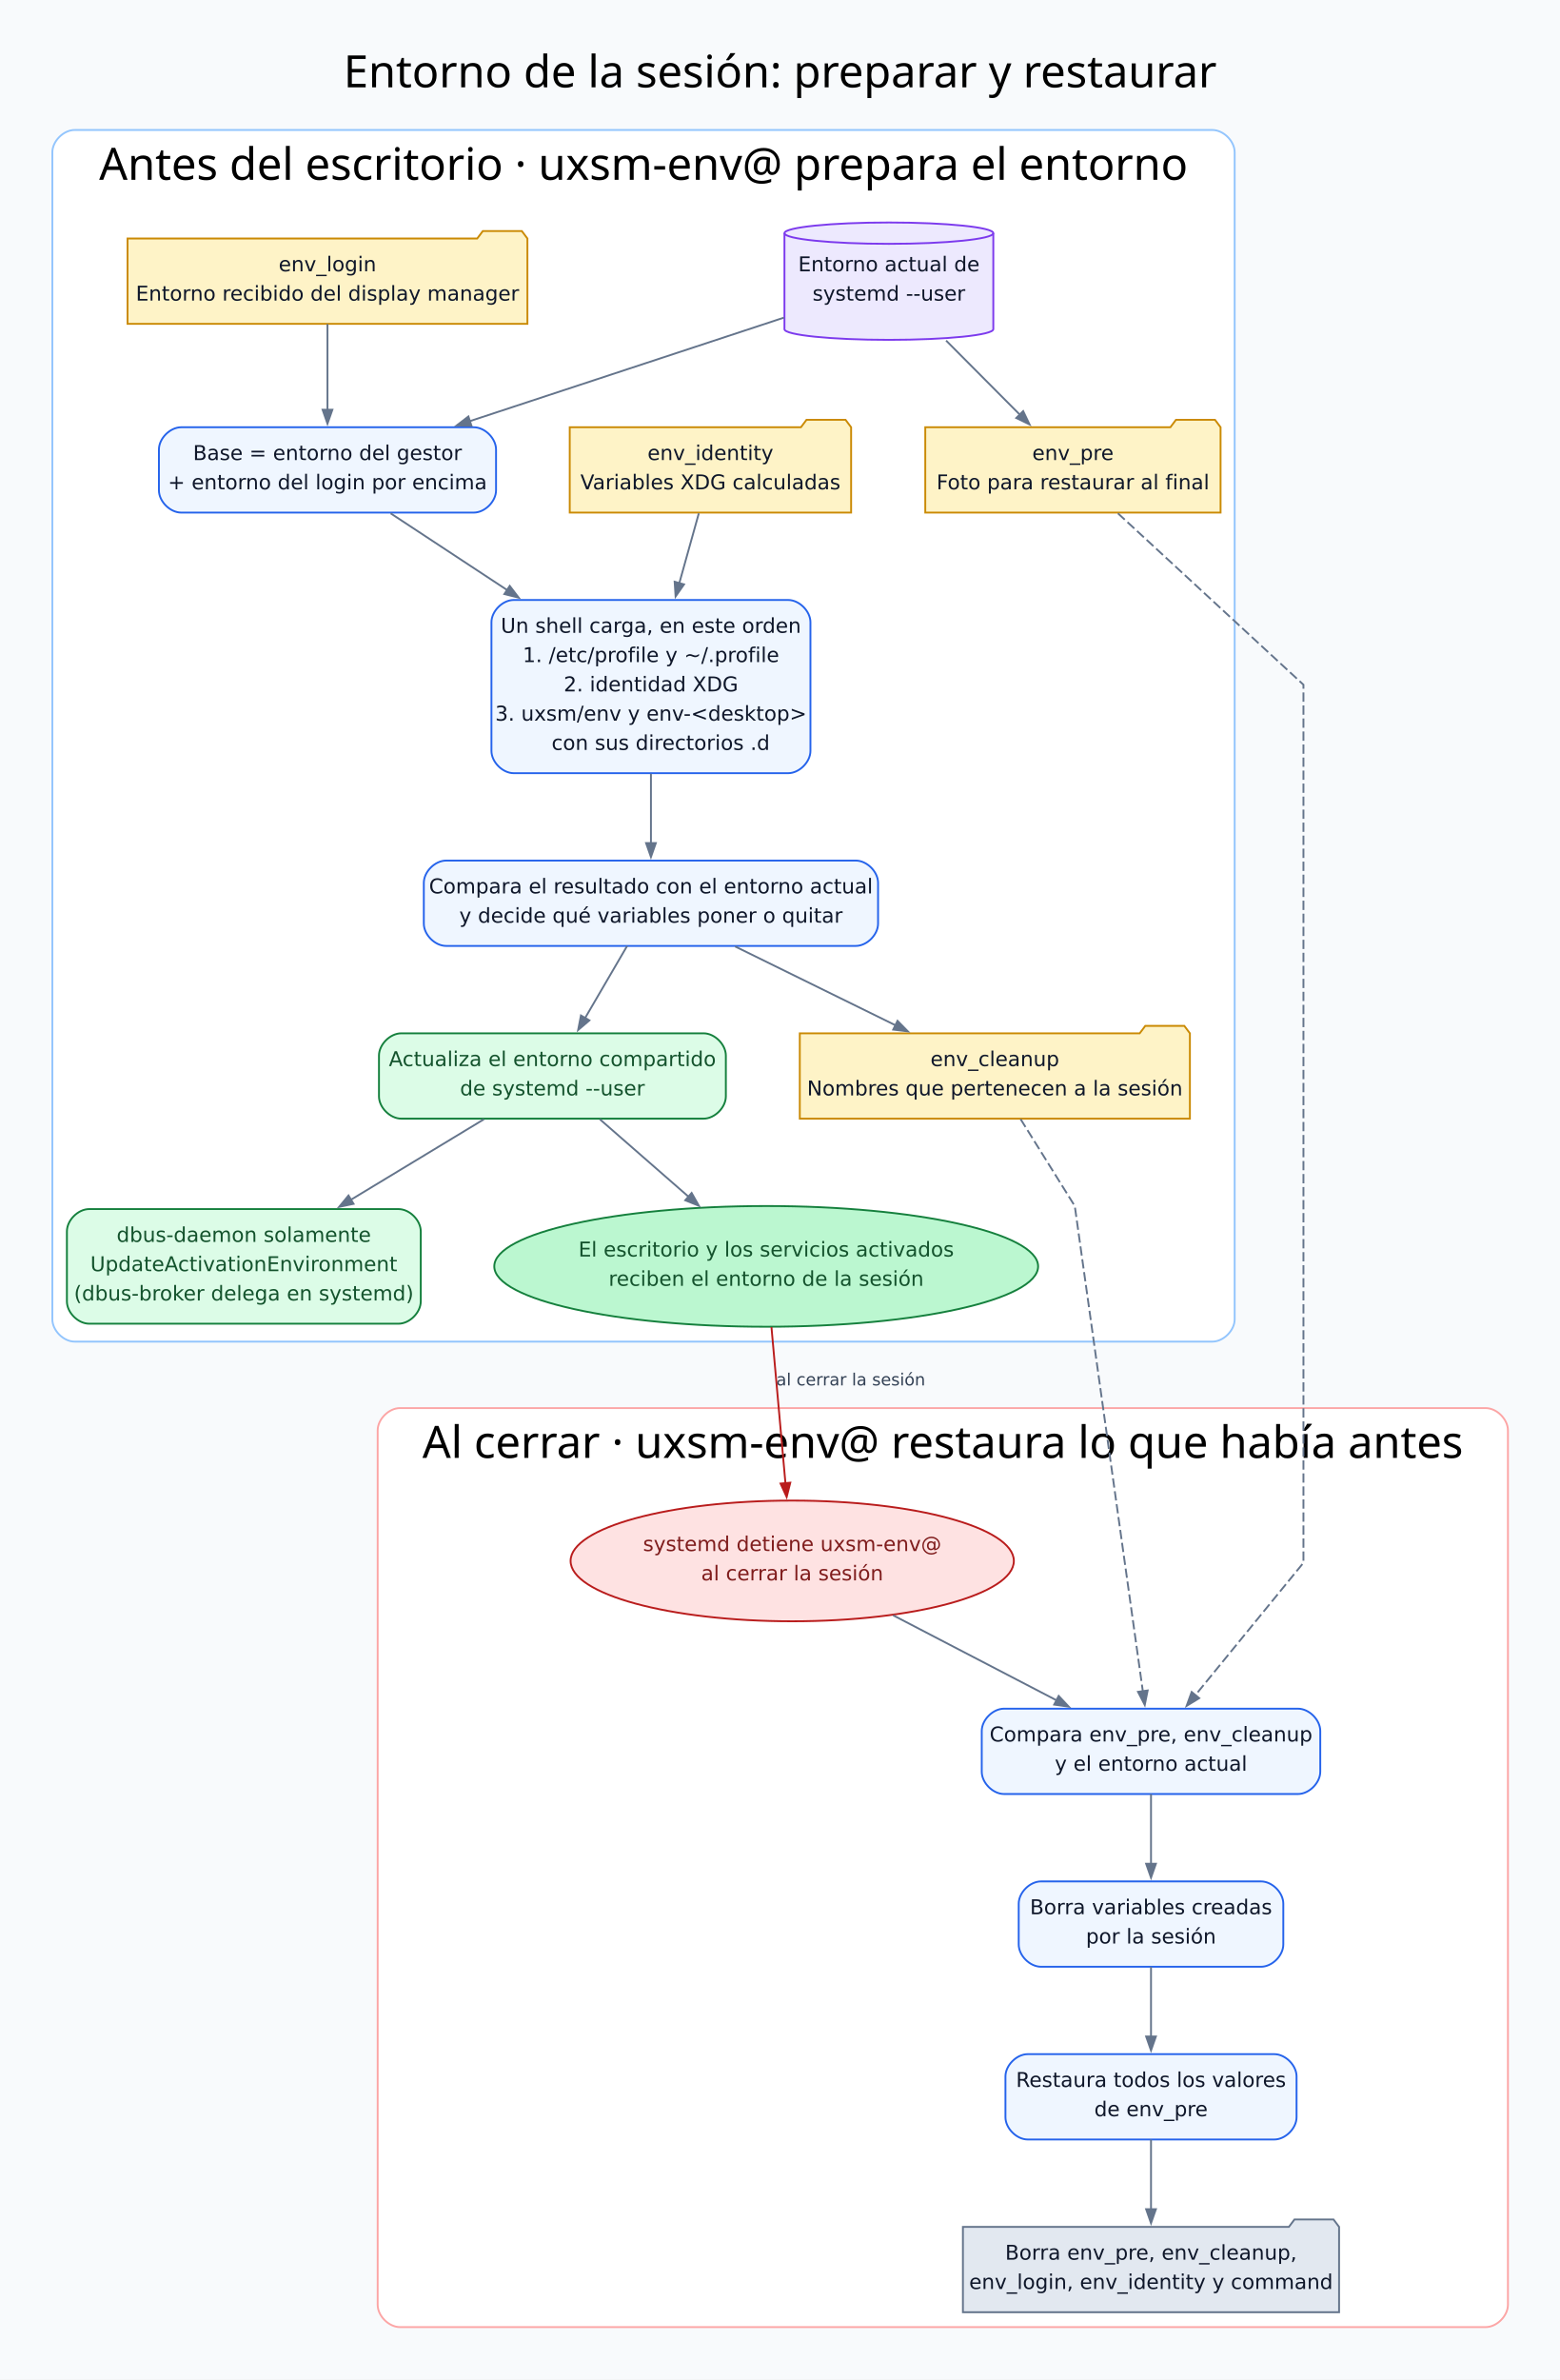
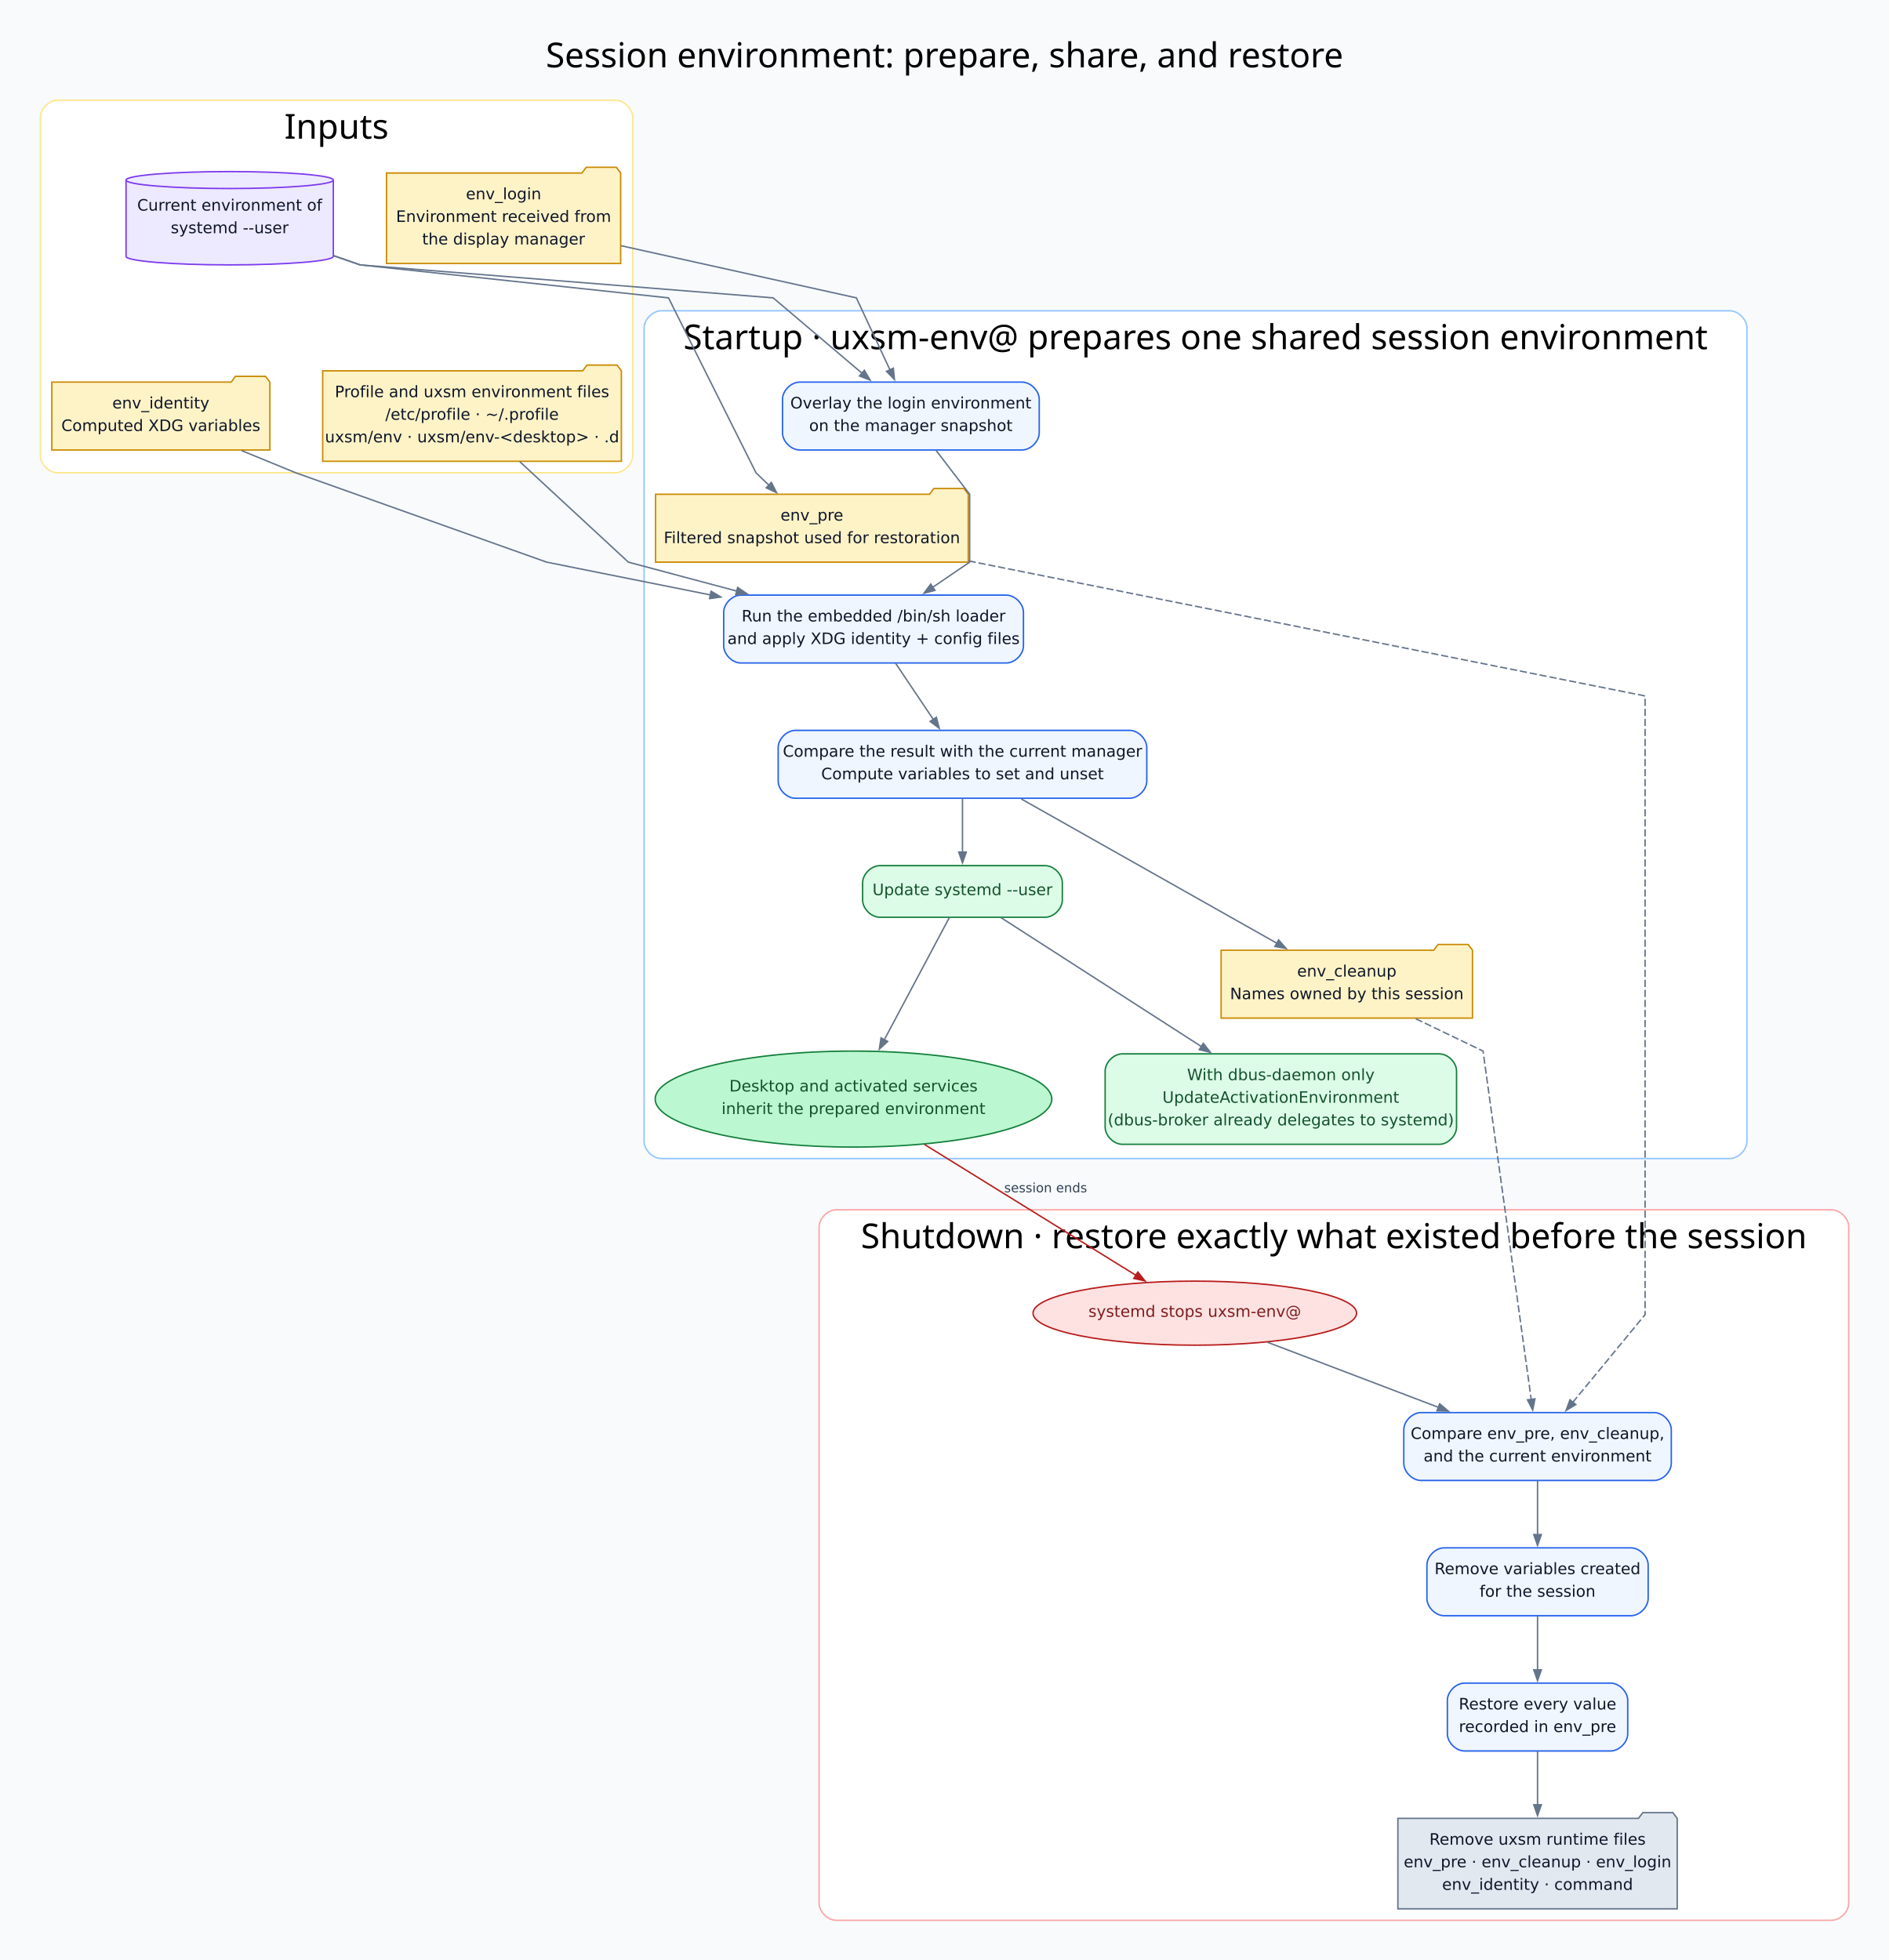
- <svg xmlns="http://www.w3.org/2000/svg" width="839pt" height="1280pt" viewBox="0.00 0.00 839.00 1280.00">
-   <g id="graph0" class="graph" transform="scale(1 1) rotate(0) translate(20.16 1259.55)">
-     <polygon fill="#f8fafc" stroke="none" points="-20.16,20.16 -20.16,-1259.55 819.16,-1259.55 819.16,20.16 -20.16,20.16" />
-     <text xml:space="preserve" text-anchor="middle" x="399.5" y="-1212.59" font-family="DejaVu Sans Bold" font-size="24.00">Entorno de la sesión: preparar y restaurar</text>
+ <svg xmlns="http://www.w3.org/2000/svg" width="1317pt" height="1367pt" viewBox="0.00 0.00 1317.00 1367.00">
+   <g id="graph0" class="graph" transform="scale(1 1) rotate(0) translate(20.16 1347.31)">
+     <polygon fill="#f8fafc" stroke="none" points="-20.16,20.16 -20.16,-1347.31 1297.16,-1347.31 1297.16,20.16 -20.16,20.16" />
+     <text xml:space="preserve" text-anchor="middle" x="638.5" y="-1300.35" font-family="DejaVu Sans Bold" font-size="24.00">Session environment: prepare, share, and restore</text>
    <g id="clust1" class="cluster">
-       <path fill="#ffffff" stroke="#93c5fd" d="M20,-538.01C20,-538.01 632,-538.01 632,-538.01 638,-538.01 644,-544.01 644,-550.01 644,-550.01 644,-1177.64 644,-1177.64 644,-1183.64 638,-1189.64 632,-1189.64 632,-1189.64 20,-1189.64 20,-1189.64 14,-1189.64 8,-1183.64 8,-1177.64 8,-1177.64 8,-550.01 8,-550.01 8,-544.01 14,-538.01 20,-538.01" />
-       <text xml:space="preserve" text-anchor="middle" x="326" y="-1162.84" font-family="DejaVu Sans Bold" font-size="24.00">Antes del escritorio · uxsm-env@ prepara el entorno</text>
+       <path fill="#ffffff" stroke="#fde68a" d="M20,-1017.59C20,-1017.59 409,-1017.59 409,-1017.59 415,-1017.59 421,-1023.59 421,-1029.59 421,-1029.59 421,-1265.4 421,-1265.4 421,-1271.4 415,-1277.4 409,-1277.4 409,-1277.4 20,-1277.4 20,-1277.4 14,-1277.4 8,-1271.4 8,-1265.4 8,-1265.4 8,-1029.59 8,-1029.59 8,-1023.59 14,-1017.59 20,-1017.59" />
+       <text xml:space="preserve" text-anchor="middle" x="214.5" y="-1250.6" font-family="DejaVu Sans Bold" font-size="24.00">Inputs</text>
    </g>
    <g id="clust2" class="cluster">
-       <path fill="#ffffff" stroke="#fca5a5" d="M195,-8C195,-8 779,-8 779,-8 785,-8 791,-14 791,-20 791,-20 791,-490.26 791,-490.26 791,-496.26 785,-502.26 779,-502.26 779,-502.26 195,-502.26 195,-502.26 189,-502.26 183,-496.26 183,-490.26 183,-490.26 183,-20 183,-20 183,-14 189,-8 195,-8" />
-       <text xml:space="preserve" text-anchor="middle" x="487" y="-475.46" font-family="DejaVu Sans Bold" font-size="24.00">Al cerrar · uxsm-env@ restaura lo que había antes</text>
+       <path fill="#ffffff" stroke="#93c5fd" d="M441,-539.29C441,-539.29 1186,-539.29 1186,-539.29 1192,-539.29 1198,-545.29 1198,-551.29 1198,-551.29 1198,-1118.56 1198,-1118.56 1198,-1124.56 1192,-1130.56 1186,-1130.56 1186,-1130.56 441,-1130.56 441,-1130.56 435,-1130.56 429,-1124.56 429,-1118.56 429,-1118.56 429,-551.29 429,-551.29 429,-545.29 435,-539.29 441,-539.29" />
+       <text xml:space="preserve" text-anchor="middle" x="813.5" y="-1103.76" font-family="DejaVu Sans Bold" font-size="24.00">Startup · uxsm-env@ prepares one shared session environment</text>
+     </g>
+     <g id="clust3" class="cluster">
+       <path fill="#ffffff" stroke="#fca5a5" d="M563,-8C563,-8 1257,-8 1257,-8 1263,-8 1269,-14 1269,-20 1269,-20 1269,-491.54 1269,-491.54 1269,-497.54 1263,-503.54 1257,-503.54 1257,-503.54 563,-503.54 563,-503.54 557,-503.54 551,-497.54 551,-491.54 551,-491.54 551,-20 551,-20 551,-14 557,-8 563,-8" />
+       <text xml:space="preserve" text-anchor="middle" x="910" y="-476.74" font-family="DejaVu Sans Bold" font-size="24.00">Shutdown · restore exactly what existed before the session</text>
    </g>
    <g id="node1" class="node">
-       <polygon fill="#fef3c7" stroke="#ca8a04" points="263.55,-1131.28 260.55,-1135.28 239.55,-1135.28 236.55,-1131.28 48.45,-1131.28 48.45,-1085.38 263.55,-1085.38 263.55,-1131.28" />
-       <text xml:space="preserve" text-anchor="middle" x="156" y="-1113.63" font-family="DejaVu Sans" font-size="11.00" fill="#0f172a">env_login</text>
-       <text xml:space="preserve" text-anchor="middle" x="156" y="-1097.88" font-family="DejaVu Sans" font-size="11.00" fill="#0f172a">Entorno recibido del display manager</text>
+       <path fill="#ede9fe" stroke="#7c3aed" d="M212.27,-1221.73C212.27,-1225 179.88,-1227.65 140,-1227.65 100.12,-1227.65 67.73,-1225 67.73,-1221.73 67.73,-1221.73 67.73,-1168.48 67.73,-1168.48 67.73,-1165.21 100.12,-1162.56 140,-1162.56 179.88,-1162.56 212.27,-1165.21 212.27,-1168.48 212.27,-1168.48 212.27,-1221.73 212.27,-1221.73" />
+       <path fill="none" stroke="#7c3aed" d="M212.27,-1221.73C212.27,-1218.47 179.88,-1215.82 140,-1215.82 100.12,-1215.82 67.73,-1218.47 67.73,-1221.73" />
+       <text xml:space="preserve" text-anchor="middle" x="140" y="-1200.41" font-family="DejaVu Sans" font-size="11.00" fill="#0f172a">Current environment of</text>
+       <text xml:space="preserve" text-anchor="middle" x="140" y="-1184.66" font-family="DejaVu Sans" font-size="11.00" fill="#0f172a">systemd --user</text>
    </g>
    <g id="node5" class="node">
-       <path fill="#eff6ff" stroke="#2563eb" d="M234.68,-1029.77C234.68,-1029.77 77.32,-1029.77 77.32,-1029.77 71.32,-1029.77 65.33,-1023.77 65.33,-1017.77 65.33,-1017.77 65.33,-995.87 65.33,-995.87 65.33,-989.87 71.33,-983.87 77.33,-983.87 77.33,-983.87 234.68,-983.87 234.68,-983.87 240.68,-983.87 246.68,-989.87 246.68,-995.87 246.68,-995.87 246.68,-1017.77 246.68,-1017.77 246.68,-1023.77 240.68,-1029.77 234.68,-1029.77" />
-       <text xml:space="preserve" text-anchor="middle" x="156" y="-1012.12" font-family="DejaVu Sans" font-size="11.00" fill="#0f172a">Base = entorno del gestor</text>
-       <text xml:space="preserve" text-anchor="middle" x="156" y="-996.37" font-family="DejaVu Sans" font-size="11.00" fill="#0f172a">+ entorno del login por encima</text>
+       <polygon fill="#fef3c7" stroke="#ca8a04" points="655.02,-1002.59 652.02,-1006.59 631.02,-1006.59 628.02,-1002.59 436.98,-1002.59 436.98,-955.25 655.02,-955.25 655.02,-1002.59" />
+       <text xml:space="preserve" text-anchor="middle" x="546" y="-984.22" font-family="DejaVu Sans" font-size="11.00" fill="#0f172a">env_pre</text>
+       <text xml:space="preserve" text-anchor="middle" x="546" y="-968.47" font-family="DejaVu Sans" font-size="11.00" fill="#0f172a">Filtered snapshot used for restoration</text>
+     </g>
+     <g id="edge11" class="edge">
+       <path fill="none" stroke="#64748b" d="M212.58,-1168.94C223.4,-1165.19 231,-1162.56 231,-1162.56 231,-1162.56 446,-1139.56 446,-1139.56 446,-1139.56 507,-1017.59 507,-1017.59 507,-1017.59 510.88,-1013.84 516.2,-1008.71" />
+       <polygon fill="#64748b" stroke="#64748b" points="517.75,-1010.86 521.33,-1003.76 514.11,-1007.08 517.75,-1010.86" />
+     </g>
+     <g id="node6" class="node">
+       <path fill="#eff6ff" stroke="#2563eb" d="M692.52,-1080.81C692.52,-1080.81 537.48,-1080.81 537.48,-1080.81 531.48,-1080.81 525.48,-1074.81 525.48,-1068.81 525.48,-1068.81 525.48,-1045.47 525.48,-1045.47 525.48,-1039.47 531.48,-1033.47 537.48,-1033.47 537.48,-1033.47 692.52,-1033.47 692.52,-1033.47 698.52,-1033.47 704.52,-1039.47 704.52,-1045.47 704.52,-1045.47 704.52,-1068.81 704.52,-1068.81 704.52,-1074.81 698.52,-1080.81 692.52,-1080.81" />
+       <text xml:space="preserve" text-anchor="middle" x="615" y="-1062.44" font-family="DejaVu Sans" font-size="11.00" fill="#0f172a">Overlay the login environment</text>
+       <text xml:space="preserve" text-anchor="middle" x="615" y="-1046.69" font-family="DejaVu Sans" font-size="11.00" fill="#0f172a">on the manager snapshot</text>
+     </g>
+     <g id="edge12" class="edge">
+       <path fill="none" stroke="#64748b" d="M212.58,-1168.94C223.4,-1165.19 231,-1162.56 231,-1162.56 231,-1162.56 519,-1139.56 519,-1139.56 519,-1139.56 553.3,-1110.46 580.9,-1087.06" />
+       <polygon fill="#64748b" stroke="#64748b" points="582.57,-1089.08 586.59,-1082.23 579.17,-1085.08 582.57,-1089.08" />
+     </g>
+     <g id="node2" class="node">
+       <polygon fill="#fef3c7" stroke="#ca8a04" points="412.64,-1226.65 409.64,-1230.65 388.64,-1230.65 385.64,-1226.65 249.36,-1226.65 249.36,-1163.56 412.64,-1163.56 412.64,-1226.65" />
+       <text xml:space="preserve" text-anchor="middle" x="331" y="-1208.28" font-family="DejaVu Sans" font-size="11.00" fill="#0f172a">env_login</text>
+       <text xml:space="preserve" text-anchor="middle" x="331" y="-1192.53" font-family="DejaVu Sans" font-size="11.00" fill="#0f172a">Environment received from</text>
+       <text xml:space="preserve" text-anchor="middle" x="331" y="-1176.78" font-family="DejaVu Sans" font-size="11.00" fill="#0f172a">the display manager</text>
+     </g>
+     <g id="edge13" class="edge">
+       <path fill="none" stroke="#64748b" d="M412.91,-1175.94C484.48,-1160.07 577,-1139.56 577,-1139.56 577,-1139.56 589.79,-1112.16 600.52,-1089.16" />
+       <polygon fill="#64748b" stroke="#64748b" points="602.78,-1090.53 603.57,-1082.62 598.02,-1088.31 602.78,-1090.53" />
+     </g>
+     <g id="node3" class="node">
+       <polygon fill="#fef3c7" stroke="#ca8a04" points="168.02,-1080.81 165.02,-1084.81 144.02,-1084.81 141.02,-1080.81 15.98,-1080.81 15.98,-1033.47 168.02,-1033.47 168.02,-1080.81" />
+       <text xml:space="preserve" text-anchor="middle" x="92" y="-1062.44" font-family="DejaVu Sans" font-size="11.00" fill="#0f172a">env_identity</text>
+       <text xml:space="preserve" text-anchor="middle" x="92" y="-1046.69" font-family="DejaVu Sans" font-size="11.00" fill="#0f172a">Computed XDG variables</text>
+     </g>
+     <g id="node7" class="node">
+       <path fill="#eff6ff" stroke="#2563eb" d="M681.52,-932.25C681.52,-932.25 496.48,-932.25 496.48,-932.25 490.48,-932.25 484.48,-926.25 484.48,-920.25 484.48,-920.25 484.48,-896.91 484.48,-896.91 484.48,-890.91 490.48,-884.91 496.48,-884.91 496.48,-884.91 681.52,-884.91 681.52,-884.91 687.52,-884.91 693.52,-890.91 693.52,-896.91 693.52,-896.91 693.52,-920.25 693.52,-920.25 693.52,-926.25 687.52,-932.25 681.52,-932.25" />
+       <text xml:space="preserve" text-anchor="middle" x="589" y="-913.88" font-family="DejaVu Sans" font-size="11.00" fill="#0f172a">Run the embedded /bin/sh loader</text>
+       <text xml:space="preserve" text-anchor="middle" x="589" y="-898.13" font-family="DejaVu Sans" font-size="11.00" fill="#0f172a">and apply XDG identity + config files</text>
+     </g>
+     <g id="edge14" class="edge">
+       <path fill="none" stroke="#64748b" d="M148.31,-1033.05C168.33,-1024.84 186,-1017.59 186,-1017.59 186,-1017.59 361,-955.25 361,-955.25 361,-955.25 418.15,-943.81 475.23,-932.37" />
+       <polygon fill="#64748b" stroke="#64748b" points="475.69,-934.96 482.53,-930.91 474.66,-929.81 475.69,-934.96" />
+     </g>
+     <g id="node4" class="node">
+       <polygon fill="#fef3c7" stroke="#ca8a04" points="413.14,-1088.68 410.14,-1092.68 389.14,-1092.68 386.14,-1088.68 204.86,-1088.68 204.86,-1025.59 413.14,-1025.59 413.14,-1088.68" />
+       <text xml:space="preserve" text-anchor="middle" x="309" y="-1070.31" font-family="DejaVu Sans" font-size="11.00" fill="#0f172a">Profile and uxsm environment files</text>
+       <text xml:space="preserve" text-anchor="middle" x="309" y="-1054.56" font-family="DejaVu Sans" font-size="11.00" fill="#0f172a">/etc/profile · ~/.profile</text>
+       <text xml:space="preserve" text-anchor="middle" x="309" y="-1038.81" font-family="DejaVu Sans" font-size="11.00" fill="#0f172a">uxsm/env · uxsm/env-&lt;desktop&gt; · .d</text>
+     </g>
+     <g id="edge15" class="edge">
+       <path fill="none" stroke="#64748b" d="M342.3,-1025.32C374.35,-995.65 418,-955.25 418,-955.25 418,-955.25 454.54,-945.5 493.83,-935" />
+       <polygon fill="#64748b" stroke="#64748b" points="494.22,-937.62 500.79,-933.14 492.86,-932.54 494.22,-937.62" />
+     </g>
+     <g id="node14" class="node">
+       <path fill="#eff6ff" stroke="#2563eb" d="M1133.27,-362.11C1133.27,-362.11 970.73,-362.11 970.73,-362.11 964.73,-362.11 958.73,-356.11 958.73,-350.11 958.73,-350.11 958.73,-326.77 958.73,-326.77 958.73,-320.77 964.73,-314.77 970.73,-314.77 970.73,-314.77 1133.27,-314.77 1133.27,-314.77 1139.27,-314.77 1145.27,-320.77 1145.27,-326.77 1145.27,-326.77 1145.27,-350.11 1145.27,-350.11 1145.27,-356.11 1139.27,-362.11 1133.27,-362.11" />
+       <text xml:space="preserve" text-anchor="middle" x="1052" y="-343.74" font-family="DejaVu Sans" font-size="11.00" fill="#0f172a">Compare env_pre, env_cleanup,</text>
+       <text xml:space="preserve" text-anchor="middle" x="1052" y="-327.99" font-family="DejaVu Sans" font-size="11.00" fill="#0f172a">and the current environment</text>
+     </g>
+     <g id="edge17" class="edge">
+       <path fill="none" stroke="#64748b" stroke-dasharray="5,2" d="M655.28,-956.1C823.58,-922.5 1127,-861.91 1127,-861.91 1127,-861.91 1127,-861.91 1127,-430.45 1127,-430.45 1098.47,-395.83 1076.6,-369.29" />
+       <polygon fill="#64748b" stroke="#64748b" points="1078.68,-367.69 1071.89,-363.57 1074.63,-371.03 1078.68,-367.69" />
+     </g>
+     <g id="edge1" class="edge">
+       <path fill="none" stroke="#64748b" d="M632.63,-1033.12C643.74,-1018.61 656,-1002.59 656,-1002.59 656,-1002.59 656,-955.25 656,-955.25 656,-955.25 644.04,-947.1 630.23,-937.69" />
+       <polygon fill="#64748b" stroke="#64748b" points="631.82,-935.59 624.14,-933.54 628.86,-939.93 631.82,-935.59" />
+     </g>
+     <g id="node8" class="node">
+       <path fill="#eff6ff" stroke="#2563eb" d="M767.52,-837.91C767.52,-837.91 534.48,-837.91 534.48,-837.91 528.48,-837.91 522.48,-831.91 522.48,-825.91 522.48,-825.91 522.48,-802.57 522.48,-802.57 522.48,-796.57 528.48,-790.57 534.48,-790.57 534.48,-790.57 767.52,-790.57 767.52,-790.57 773.52,-790.57 779.52,-796.57 779.52,-802.57 779.52,-802.57 779.52,-825.91 779.52,-825.91 779.52,-831.91 773.52,-837.91 767.52,-837.91" />
+       <text xml:space="preserve" text-anchor="middle" x="651" y="-819.54" font-family="DejaVu Sans" font-size="11.00" fill="#0f172a">Compare the result with the current manager</text>
+       <text xml:space="preserve" text-anchor="middle" x="651" y="-803.79" font-family="DejaVu Sans" font-size="11.00" fill="#0f172a">Compute variables to set and unset</text>
+     </g>
+     <g id="edge2" class="edge">
+       <path fill="none" stroke="#64748b" d="M604.33,-884.76C612.3,-872.88 622.15,-858.21 630.74,-845.41" />
+       <polygon fill="#64748b" stroke="#64748b" points="632.79,-847.07 634.79,-839.38 628.43,-844.15 632.79,-847.07" />
+     </g>
+     <g id="node9" class="node">
+       <polygon fill="#fef3c7" stroke="#ca8a04" points="1006.64,-684.57 1003.64,-688.57 982.64,-688.57 979.64,-684.57 831.36,-684.57 831.36,-637.23 1006.64,-637.23 1006.64,-684.57" />
+       <text xml:space="preserve" text-anchor="middle" x="919" y="-666.2" font-family="DejaVu Sans" font-size="11.00" fill="#0f172a">env_cleanup</text>
+       <text xml:space="preserve" text-anchor="middle" x="919" y="-650.45" font-family="DejaVu Sans" font-size="11.00" fill="#0f172a">Names owned by this session</text>
    </g>
    <g id="edge3" class="edge">
-       <path fill="none" stroke="#64748b" d="M156,-1085.25C156,-1071.69 156,-1054.1 156,-1039.12" />
-       <polygon fill="#64748b" stroke="#64748b" points="158.63,-1039.2 156,-1031.7 153.38,-1039.2 158.63,-1039.2" />
+       <path fill="none" stroke="#64748b" d="M692,-790.09C739.97,-763 819.34,-718.18 870.38,-689.36" />
+       <polygon fill="#64748b" stroke="#64748b" points="871.45,-691.77 876.69,-685.8 868.87,-687.2 871.45,-691.77" />
    </g>
-     <g id="node2" class="node">
-       <polygon fill="#fef3c7" stroke="#ca8a04" points="437.68,-1029.77 434.68,-1033.77 413.68,-1033.77 410.68,-1029.77 286.32,-1029.77 286.32,-983.87 437.68,-983.87 437.68,-1029.77" />
-       <text xml:space="preserve" text-anchor="middle" x="362" y="-1012.12" font-family="DejaVu Sans" font-size="11.00" fill="#0f172a">env_identity</text>
-       <text xml:space="preserve" text-anchor="middle" x="362" y="-996.37" font-family="DejaVu Sans" font-size="11.00" fill="#0f172a">Variables XDG calculadas</text>
-     </g>
-     <g id="node6" class="node">
-       <path fill="#eff6ff" stroke="#2563eb" d="M403.8,-936.87C403.8,-936.87 256.2,-936.87 256.2,-936.87 250.2,-936.87 244.2,-930.87 244.2,-924.87 244.2,-924.87 244.2,-855.72 244.2,-855.72 244.2,-849.72 250.2,-843.72 256.2,-843.72 256.2,-843.72 403.8,-843.72 403.8,-843.72 409.8,-843.72 415.8,-849.72 415.8,-855.72 415.8,-855.72 415.8,-924.87 415.8,-924.87 415.8,-930.87 409.8,-936.87 403.8,-936.87" />
-       <text xml:space="preserve" text-anchor="middle" x="330" y="-919.22" font-family="DejaVu Sans" font-size="11.00" fill="#0f172a">Un shell carga, en este orden</text>
-       <text xml:space="preserve" text-anchor="middle" x="330" y="-903.47" font-family="DejaVu Sans" font-size="11.00" fill="#0f172a">1. /etc/profile y ~/.profile</text>
-       <text xml:space="preserve" text-anchor="middle" x="330" y="-887.72" font-family="DejaVu Sans" font-size="11.00" fill="#0f172a">2. identidad XDG</text>
-       <text xml:space="preserve" text-anchor="middle" x="330" y="-871.97" font-family="DejaVu Sans" font-size="11.00" fill="#0f172a">3. uxsm/env y env-&lt;desktop&gt;</text>
-       <text xml:space="preserve" text-anchor="middle" x="330" y="-856.22" font-family="DejaVu Sans" font-size="11.00" fill="#0f172a">   con sus directorios .d</text>
+     <g id="node10" class="node">
+       <path fill="#dcfce7" stroke="#15803d" d="M708.64,-743.57C708.64,-743.57 593.36,-743.57 593.36,-743.57 587.36,-743.57 581.36,-737.57 581.36,-731.57 581.36,-731.57 581.36,-719.57 581.36,-719.57 581.36,-713.57 587.36,-707.57 593.36,-707.57 593.36,-707.57 708.64,-707.57 708.64,-707.57 714.64,-707.57 720.64,-713.57 720.64,-719.57 720.64,-719.57 720.64,-731.57 720.64,-731.57 720.64,-737.57 714.64,-743.57 708.64,-743.57" />
+       <text xml:space="preserve" text-anchor="middle" x="651" y="-723" font-family="DejaVu Sans" font-size="11.00" fill="#14532d">Update systemd --user</text>
    </g>
    <g id="edge4" class="edge">
-       <path fill="none" stroke="#64748b" d="M355.75,-983.47C352.74,-972.68 348.98,-959.23 345.27,-945.95" />
-       <polygon fill="#64748b" stroke="#64748b" points="347.8,-945.26 343.26,-938.75 342.75,-946.68 347.8,-945.26" />
+       <path fill="none" stroke="#64748b" d="M651,-790.47C651,-778.88 651,-764.74 651,-752.7" />
+       <polygon fill="#64748b" stroke="#64748b" points="653.63,-753.01 651,-745.51 648.38,-753.01 653.63,-753.01" />
    </g>
-     <g id="node3" class="node">
-       <path fill="#ede9fe" stroke="#7c3aed" d="M514.17,-1134.15C514.17,-1137.32 489,-1139.89 458,-1139.89 427,-1139.89 401.82,-1137.32 401.82,-1134.15 401.82,-1134.15 401.82,-1082.51 401.82,-1082.51 401.82,-1079.35 427,-1076.77 458,-1076.77 489,-1076.77 514.17,-1079.35 514.17,-1082.51 514.17,-1082.51 514.17,-1134.15 514.17,-1134.15" />
-       <path fill="none" stroke="#7c3aed" d="M514.17,-1134.15C514.17,-1130.98 489,-1128.41 458,-1128.41 427,-1128.41 401.82,-1130.98 401.82,-1134.15" />
-       <text xml:space="preserve" text-anchor="middle" x="458" y="-1113.63" font-family="DejaVu Sans" font-size="11.00" fill="#0f172a">Entorno actual de</text>
-       <text xml:space="preserve" text-anchor="middle" x="458" y="-1097.88" font-family="DejaVu Sans" font-size="11.00" fill="#0f172a">systemd --user</text>
+     <g id="edge18" class="edge">
+       <path fill="none" stroke="#64748b" stroke-dasharray="5,2" d="M967.06,-636.8C990.62,-625.47 1014,-614.23 1014,-614.23 1014,-614.23 1037.63,-443.37 1047.62,-371.11" />
+       <polygon fill="#64748b" stroke="#64748b" points="1050.19,-371.68 1048.62,-363.9 1044.99,-370.97 1050.19,-371.68" />
    </g>
-     <g id="node4" class="node">
-       <polygon fill="#fef3c7" stroke="#ca8a04" points="636.42,-1029.77 633.42,-1033.77 612.42,-1033.77 609.42,-1029.77 477.57,-1029.77 477.57,-983.87 636.42,-983.87 636.42,-1029.77" />
-       <text xml:space="preserve" text-anchor="middle" x="557" y="-1012.12" font-family="DejaVu Sans" font-size="11.00" fill="#0f172a">env_pre</text>
-       <text xml:space="preserve" text-anchor="middle" x="557" y="-996.37" font-family="DejaVu Sans" font-size="11.00" fill="#0f172a">Foto para restaurar al final</text>
+     <g id="node11" class="node">
+       <path fill="#dcfce7" stroke="#15803d" d="M983.52,-612.3C983.52,-612.3 762.48,-612.3 762.48,-612.3 756.48,-612.3 750.48,-606.3 750.48,-600.3 750.48,-600.3 750.48,-561.21 750.48,-561.21 750.48,-555.21 756.48,-549.21 762.48,-549.21 762.48,-549.21 983.52,-549.21 983.52,-549.21 989.52,-549.21 995.52,-555.21 995.52,-561.21 995.52,-561.21 995.52,-600.3 995.52,-600.3 995.52,-606.3 989.52,-612.3 983.52,-612.3" />
+       <text xml:space="preserve" text-anchor="middle" x="873" y="-593.93" font-family="DejaVu Sans" font-size="11.00" fill="#14532d">With dbus-daemon only</text>
+       <text xml:space="preserve" text-anchor="middle" x="873" y="-578.18" font-family="DejaVu Sans" font-size="11.00" fill="#14532d">UpdateActivationEnvironment</text>
+       <text xml:space="preserve" text-anchor="middle" x="873" y="-562.43" font-family="DejaVu Sans" font-size="11.00" fill="#14532d">(dbus-broker already delegates to systemd)</text>
    </g>
-     <g id="edge1" class="edge">
-       <path fill="none" stroke="#64748b" d="M488.78,-1076.39C501.45,-1063.66 516.03,-1049.01 528.45,-1036.52" />
-       <polygon fill="#64748b" stroke="#64748b" points="530.23,-1038.45 533.66,-1031.29 526.51,-1034.75 530.23,-1038.45" />
+     <g id="edge5" class="edge">
+       <path fill="none" stroke="#64748b" d="M677.78,-707.35C712.23,-685.19 772.93,-646.13 817.53,-617.44" />
+       <polygon fill="#64748b" stroke="#64748b" points="818.94,-619.66 823.83,-613.39 816.1,-615.24 818.94,-619.66" />
    </g>
-     <g id="edge2" class="edge">
-       <path fill="none" stroke="#64748b" d="M401.55,-1088.73C353.83,-1073.01 285.02,-1050.33 232.37,-1032.99" />
-       <polygon fill="#64748b" stroke="#64748b" points="233.45,-1030.58 225.51,-1030.73 231.81,-1035.57 233.45,-1030.58" />
+     <g id="node12" class="node">
+       <ellipse fill="#bbf7d0" stroke="#15803d" cx="575" cy="-580.76" rx="138.27" ry="33.47" />
+       <text xml:space="preserve" text-anchor="middle" x="575" y="-586.06" font-family="DejaVu Sans" font-size="11.00" fill="#14532d">Desktop and activated services</text>
+       <text xml:space="preserve" text-anchor="middle" x="575" y="-570.31" font-family="DejaVu Sans" font-size="11.00" fill="#14532d">inherit the prepared environment</text>
+     </g>
+     <g id="edge6" class="edge">
+       <path fill="none" stroke="#64748b" d="M641.83,-707.35C630.65,-686.33 611.37,-650.11 596.39,-621.95" />
+       <polygon fill="#64748b" stroke="#64748b" points="598.84,-620.96 593,-615.58 594.2,-623.43 598.84,-620.96" />
    </g>
    <g id="node13" class="node">
-       <path fill="#eff6ff" stroke="#2563eb" d="M678.05,-340.6C678.05,-340.6 519.95,-340.6 519.95,-340.6 513.95,-340.6 507.95,-334.6 507.95,-328.6 507.95,-328.6 507.95,-306.7 507.95,-306.7 507.95,-300.7 513.95,-294.7 519.95,-294.7 519.95,-294.7 678.05,-294.7 678.05,-294.7 684.05,-294.7 690.05,-300.7 690.05,-306.7 690.05,-306.7 690.05,-328.6 690.05,-328.6 690.05,-334.6 684.05,-340.6 678.05,-340.6" />
-       <text xml:space="preserve" text-anchor="middle" x="599" y="-322.95" font-family="DejaVu Sans" font-size="11.00" fill="#0f172a">Compara env_pre, env_cleanup</text>
-       <text xml:space="preserve" text-anchor="middle" x="599" y="-307.2" font-family="DejaVu Sans" font-size="11.00" fill="#0f172a">y el entorno actual</text>
+       <ellipse fill="#fee2e2" stroke="#b91c1c" cx="813" cy="-431.45" rx="112.81" ry="22.34" />
+       <text xml:space="preserve" text-anchor="middle" x="813" y="-428.87" font-family="DejaVu Sans" font-size="11.00" fill="#7f1d1d">systemd stops uxsm-env@</text>
    </g>
    <g id="edge16" class="edge">
-       <path fill="none" stroke="#64748b" stroke-dasharray="5,2" d="M581.2,-983.47C617.29,-950.14 681,-891.3 681,-891.3 681,-891.3 681,-891.3 681,-419.06 681,-419.06 647.02,-377.45 622.81,-347.81" />
-       <polygon fill="#64748b" stroke="#64748b" points="624.93,-346.25 618.16,-342.11 620.87,-349.58 624.93,-346.25" />
-     </g>
-     <g id="edge5" class="edge">
-       <path fill="none" stroke="#64748b" d="M189.96,-983.47C207.91,-971.66 230.73,-956.64 252.71,-942.17" />
-       <polygon fill="#64748b" stroke="#64748b" points="254.04,-944.44 258.86,-938.12 251.15,-940.05 254.04,-944.44" />
-     </g>
-     <g id="node7" class="node">
-       <path fill="#eff6ff" stroke="#2563eb" d="M440.18,-796.72C440.18,-796.72 219.82,-796.72 219.82,-796.72 213.82,-796.72 207.82,-790.72 207.82,-784.72 207.82,-784.72 207.82,-762.82 207.82,-762.82 207.82,-756.82 213.82,-750.82 219.82,-750.82 219.82,-750.82 440.18,-750.82 440.18,-750.82 446.18,-750.82 452.18,-756.82 452.18,-762.82 452.18,-762.82 452.18,-784.72 452.18,-784.72 452.18,-790.72 446.18,-796.72 440.18,-796.72" />
-       <text xml:space="preserve" text-anchor="middle" x="330" y="-779.07" font-family="DejaVu Sans" font-size="11.00" fill="#0f172a">Compara el resultado con el entorno actual</text>
-       <text xml:space="preserve" text-anchor="middle" x="330" y="-763.32" font-family="DejaVu Sans" font-size="11.00" fill="#0f172a">y decide qué variables poner o quitar</text>
-     </g>
-     <g id="edge6" class="edge">
-       <path fill="none" stroke="#64748b" d="M330,-843.38C330,-830.81 330,-817.48 330,-805.94" />
-       <polygon fill="#64748b" stroke="#64748b" points="332.63,-806.14 330,-798.64 327.38,-806.14 332.63,-806.14" />
-     </g>
-     <g id="node8" class="node">
-       <polygon fill="#fef3c7" stroke="#ca8a04" points="619.92,-703.82 616.92,-707.82 595.92,-707.82 592.92,-703.82 410.07,-703.82 410.07,-657.92 619.92,-657.92 619.92,-703.82" />
-       <text xml:space="preserve" text-anchor="middle" x="515" y="-686.17" font-family="DejaVu Sans" font-size="11.00" fill="#0f172a">env_cleanup</text>
-       <text xml:space="preserve" text-anchor="middle" x="515" y="-670.42" font-family="DejaVu Sans" font-size="11.00" fill="#0f172a">Nombres que pertenecen a la sesión</text>
+       <path fill="none" stroke="#b91c1c" d="M624.6,-549.06C668.25,-522.04 731.03,-483.18 771.92,-457.88" />
+       <polygon fill="#b91c1c" stroke="#b91c1c" points="773.26,-460.13 778.25,-453.96 770.49,-455.67 773.26,-460.13" />
+       <text xml:space="preserve" text-anchor="middle" x="709" y="-515.74" font-family="DejaVu Sans" font-size="9.00" fill="#334155"> session ends </text>
    </g>
    <g id="edge7" class="edge">
-       <path fill="none" stroke="#64748b" d="M375.26,-750.54C401.35,-737.72 434.3,-721.53 461.65,-708.09" />
-       <polygon fill="#64748b" stroke="#64748b" points="462.64,-710.53 468.21,-704.86 460.32,-705.82 462.64,-710.53" />
+       <path fill="none" stroke="#64748b" d="M863.69,-411.15C898.48,-397.9 945.08,-380.15 983.22,-365.63" />
+       <polygon fill="#64748b" stroke="#64748b" points="983.74,-368.24 989.81,-363.12 981.87,-363.34 983.74,-368.24" />
    </g>
-     <g id="node9" class="node">
-       <path fill="#dcfce7" stroke="#15803d" d="M358.3,-703.82C358.3,-703.82 195.7,-703.82 195.7,-703.82 189.7,-703.82 183.7,-697.82 183.7,-691.82 183.7,-691.82 183.7,-669.92 183.7,-669.92 183.7,-663.92 189.7,-657.92 195.7,-657.92 195.7,-657.92 358.3,-657.92 358.3,-657.92 364.3,-657.92 370.3,-663.92 370.3,-669.92 370.3,-669.92 370.3,-691.82 370.3,-691.82 370.3,-697.82 364.3,-703.82 358.3,-703.82" />
-       <text xml:space="preserve" text-anchor="middle" x="277" y="-686.17" font-family="DejaVu Sans" font-size="11.00" fill="#14532d">Actualiza el entorno compartido</text>
-       <text xml:space="preserve" text-anchor="middle" x="277" y="-670.42" font-family="DejaVu Sans" font-size="11.00" fill="#14532d">de systemd --user</text>
+     <g id="node15" class="node">
+       <path fill="#eff6ff" stroke="#2563eb" d="M1117.14,-267.77C1117.14,-267.77 986.86,-267.77 986.86,-267.77 980.86,-267.77 974.86,-261.77 974.86,-255.77 974.86,-255.77 974.86,-232.43 974.86,-232.43 974.86,-226.43 980.86,-220.43 986.86,-220.43 986.86,-220.43 1117.14,-220.43 1117.14,-220.43 1123.14,-220.43 1129.14,-226.43 1129.14,-232.43 1129.14,-232.43 1129.14,-255.77 1129.14,-255.77 1129.14,-261.77 1123.14,-267.77 1117.14,-267.77" />
+       <text xml:space="preserve" text-anchor="middle" x="1052" y="-249.4" font-family="DejaVu Sans" font-size="11.00" fill="#0f172a">Remove variables created</text>
+       <text xml:space="preserve" text-anchor="middle" x="1052" y="-233.65" font-family="DejaVu Sans" font-size="11.00" fill="#0f172a">for the session</text>
    </g>
    <g id="edge8" class="edge">
-       <path fill="none" stroke="#64748b" d="M317.17,-750.77C310.37,-739.11 301.92,-724.61 294.52,-711.93" />
-       <polygon fill="#64748b" stroke="#64748b" points="296.89,-710.77 290.84,-705.62 292.35,-713.42 296.89,-710.77" />
+       <path fill="none" stroke="#64748b" d="M1052,-314.61C1052,-303.18 1052,-289.16 1052,-276.71" />
+       <polygon fill="#64748b" stroke="#64748b" points="1054.63,-277 1052,-269.5 1049.38,-277 1054.63,-277" />
    </g>
-     <g id="edge17" class="edge">
-       <path fill="none" stroke="#64748b" stroke-dasharray="5,2" d="M528.84,-657.68C541.41,-637.52 558,-610.92 558,-610.92 558,-610.92 584.09,-424.96 594.64,-349.71" />
-       <polygon fill="#64748b" stroke="#64748b" points="597.2,-350.39 595.64,-342.6 592,-349.66 597.2,-350.39" />
-     </g>
-     <g id="node10" class="node">
-       <path fill="#dcfce7" stroke="#15803d" d="M194.18,-609.29C194.18,-609.29 27.82,-609.29 27.82,-609.29 21.82,-609.29 15.83,-603.29 15.83,-597.29 15.83,-597.29 15.83,-559.64 15.83,-559.64 15.83,-553.64 21.83,-547.64 27.83,-547.64 27.83,-547.64 194.18,-547.64 194.18,-547.64 200.18,-547.64 206.18,-553.64 206.18,-559.64 206.18,-559.64 206.18,-597.29 206.18,-597.29 206.18,-603.29 200.18,-609.29 194.18,-609.29" />
-       <text xml:space="preserve" text-anchor="middle" x="111" y="-591.64" font-family="DejaVu Sans" font-size="11.00" fill="#14532d">dbus-daemon solamente</text>
-       <text xml:space="preserve" text-anchor="middle" x="111" y="-575.89" font-family="DejaVu Sans" font-size="11.00" fill="#14532d">UpdateActivationEnvironment</text>
-       <text xml:space="preserve" text-anchor="middle" x="111" y="-560.14" font-family="DejaVu Sans" font-size="11.00" fill="#14532d">(dbus-broker delega en systemd)</text>
+     <g id="node16" class="node">
+       <path fill="#eff6ff" stroke="#2563eb" d="M1102.89,-173.43C1102.89,-173.43 1001.11,-173.43 1001.11,-173.43 995.11,-173.43 989.11,-167.43 989.11,-161.43 989.11,-161.43 989.11,-138.09 989.11,-138.09 989.11,-132.09 995.11,-126.09 1001.11,-126.09 1001.11,-126.09 1102.89,-126.09 1102.89,-126.09 1108.89,-126.09 1114.89,-132.09 1114.89,-138.09 1114.89,-138.09 1114.89,-161.43 1114.89,-161.43 1114.89,-167.43 1108.89,-173.43 1102.89,-173.43" />
+       <text xml:space="preserve" text-anchor="middle" x="1052" y="-155.06" font-family="DejaVu Sans" font-size="11.00" fill="#0f172a">Restore every value</text>
+       <text xml:space="preserve" text-anchor="middle" x="1052" y="-139.31" font-family="DejaVu Sans" font-size="11.00" fill="#0f172a">recorded in env_pre</text>
    </g>
    <g id="edge9" class="edge">
-       <path fill="none" stroke="#64748b" d="M240.16,-657.59C219.13,-644.87 192.3,-628.64 168.55,-614.28" />
-       <polygon fill="#64748b" stroke="#64748b" points="170.03,-612.11 162.26,-610.47 167.31,-616.6 170.03,-612.11" />
+       <path fill="none" stroke="#64748b" d="M1052,-220.27C1052,-208.84 1052,-194.82 1052,-182.37" />
+       <polygon fill="#64748b" stroke="#64748b" points="1054.63,-182.66 1052,-175.16 1049.38,-182.66 1054.63,-182.66" />
    </g>
-     <g id="node11" class="node">
-       <ellipse fill="#bbf7d0" stroke="#15803d" cx="392" cy="-578.47" rx="146.27" ry="32.46" />
-       <text xml:space="preserve" text-anchor="middle" x="392" y="-583.77" font-family="DejaVu Sans" font-size="11.00" fill="#14532d">El escritorio y los servicios activados</text>
-       <text xml:space="preserve" text-anchor="middle" x="392" y="-568.02" font-family="DejaVu Sans" font-size="11.00" fill="#14532d">reciben el entorno de la sesión</text>
+     <g id="node17" class="node">
+       <polygon fill="#e2e8f0" stroke="#64748b" points="1149.39,-79.09 1146.39,-83.09 1125.39,-83.09 1122.39,-79.09 954.61,-79.09 954.61,-16 1149.39,-16 1149.39,-79.09" />
+       <text xml:space="preserve" text-anchor="middle" x="1052" y="-60.72" font-family="DejaVu Sans" font-size="11.00" fill="#0f172a">Remove uxsm runtime files</text>
+       <text xml:space="preserve" text-anchor="middle" x="1052" y="-44.97" font-family="DejaVu Sans" font-size="11.00" fill="#0f172a">env_pre · env_cleanup · env_login</text>
+       <text xml:space="preserve" text-anchor="middle" x="1052" y="-29.22" font-family="DejaVu Sans" font-size="11.00" fill="#0f172a">env_identity · command</text>
    </g>
    <g id="edge10" class="edge">
-       <path fill="none" stroke="#64748b" d="M302.52,-657.59C316.53,-645.36 334.26,-629.88 350.23,-615.94" />
-       <polygon fill="#64748b" stroke="#64748b" points="351.89,-617.97 355.81,-611.06 348.44,-614.02 351.89,-617.97" />
-     </g>
-     <g id="node12" class="node">
-       <ellipse fill="#fee2e2" stroke="#b91c1c" cx="406" cy="-420.06" rx="119.22" ry="32.46" />
-       <text xml:space="preserve" text-anchor="middle" x="406" y="-425.36" font-family="DejaVu Sans" font-size="11.00" fill="#7f1d1d">systemd detiene uxsm-env@</text>
-       <text xml:space="preserve" text-anchor="middle" x="406" y="-409.61" font-family="DejaVu Sans" font-size="11.00" fill="#7f1d1d">al cerrar la sesión</text>
-     </g>
-     <g id="edge15" class="edge">
-       <path fill="none" stroke="#b91c1c" d="M394.83,-545.82C397,-521.62 400,-488.08 402.35,-461.87" />
-       <polygon fill="#b91c1c" stroke="#b91c1c" points="404.96,-462.14 403.01,-454.44 399.73,-461.67 404.96,-462.14" />
-       <text xml:space="preserve" text-anchor="middle" x="437.5" y="-514.46" font-family="DejaVu Sans" font-size="9.00" fill="#334155"> al cerrar la sesión </text>
-     </g>
-     <g id="edge11" class="edge">
-       <path fill="none" stroke="#64748b" d="M460.27,-390.82C487.88,-376.46 521.22,-359.11 548.3,-345.03" />
-       <polygon fill="#64748b" stroke="#64748b" points="549.34,-347.45 554.78,-341.66 546.91,-342.79 549.34,-347.45" />
-     </g>
-     <g id="node14" class="node">
-       <path fill="#eff6ff" stroke="#2563eb" d="M658.17,-247.7C658.17,-247.7 539.83,-247.7 539.83,-247.7 533.83,-247.7 527.83,-241.7 527.83,-235.7 527.83,-235.7 527.83,-213.8 527.83,-213.8 527.83,-207.8 533.83,-201.8 539.83,-201.8 539.83,-201.8 658.17,-201.8 658.17,-201.8 664.17,-201.8 670.17,-207.8 670.17,-213.8 670.17,-213.8 670.17,-235.7 670.17,-235.7 670.17,-241.7 664.17,-247.7 658.17,-247.7" />
-       <text xml:space="preserve" text-anchor="middle" x="599" y="-230.05" font-family="DejaVu Sans" font-size="11.00" fill="#0f172a">Borra variables creadas</text>
-       <text xml:space="preserve" text-anchor="middle" x="599" y="-214.3" font-family="DejaVu Sans" font-size="11.00" fill="#0f172a">por la sesión</text>
-     </g>
-     <g id="edge12" class="edge">
-       <path fill="none" stroke="#64748b" d="M599,-294.65C599,-283.31 599,-269.31 599,-256.89" />
-       <polygon fill="#64748b" stroke="#64748b" points="601.63,-257.2 599,-249.7 596.38,-257.2 601.63,-257.2" />
-     </g>
-     <g id="node15" class="node">
-       <path fill="#eff6ff" stroke="#2563eb" d="M665.3,-154.8C665.3,-154.8 532.7,-154.8 532.7,-154.8 526.7,-154.8 520.7,-148.8 520.7,-142.8 520.7,-142.8 520.7,-120.9 520.7,-120.9 520.7,-114.9 526.7,-108.9 532.7,-108.9 532.7,-108.9 665.3,-108.9 665.3,-108.9 671.3,-108.9 677.3,-114.9 677.3,-120.9 677.3,-120.9 677.3,-142.8 677.3,-142.8 677.3,-148.8 671.3,-154.8 665.3,-154.8" />
-       <text xml:space="preserve" text-anchor="middle" x="599" y="-137.15" font-family="DejaVu Sans" font-size="11.00" fill="#0f172a">Restaura todos los valores</text>
-       <text xml:space="preserve" text-anchor="middle" x="599" y="-121.4" font-family="DejaVu Sans" font-size="11.00" fill="#0f172a">de env_pre</text>
-     </g>
-     <g id="edge13" class="edge">
-       <path fill="none" stroke="#64748b" d="M599,-201.75C599,-190.41 599,-176.41 599,-163.99" />
-       <polygon fill="#64748b" stroke="#64748b" points="601.63,-164.3 599,-156.8 596.38,-164.3 601.63,-164.3" />
-     </g>
-     <g id="node16" class="node">
-       <polygon fill="#e2e8f0" stroke="#64748b" points="700.17,-61.9 697.17,-65.9 676.17,-65.9 673.17,-61.9 497.82,-61.9 497.82,-16 700.17,-16 700.17,-61.9" />
-       <text xml:space="preserve" text-anchor="middle" x="599" y="-44.25" font-family="DejaVu Sans" font-size="11.00" fill="#0f172a">Borra env_pre, env_cleanup,</text>
-       <text xml:space="preserve" text-anchor="middle" x="599" y="-28.5" font-family="DejaVu Sans" font-size="11.00" fill="#0f172a">env_login, env_identity y command</text>
-     </g>
-     <g id="edge14" class="edge">
-       <path fill="none" stroke="#64748b" d="M599,-108.85C599,-97.51 599,-83.51 599,-71.09" />
-       <polygon fill="#64748b" stroke="#64748b" points="601.63,-71.4 599,-63.9 596.38,-71.4 601.63,-71.4" />
+       <path fill="none" stroke="#64748b" d="M1052,-126.02C1052,-114.85 1052,-101.07 1052,-88.24" />
+       <polygon fill="#64748b" stroke="#64748b" points="1054.63,-88.57 1052,-81.07 1049.38,-88.57 1054.63,-88.57" />
    </g>
  </g>
</svg>
